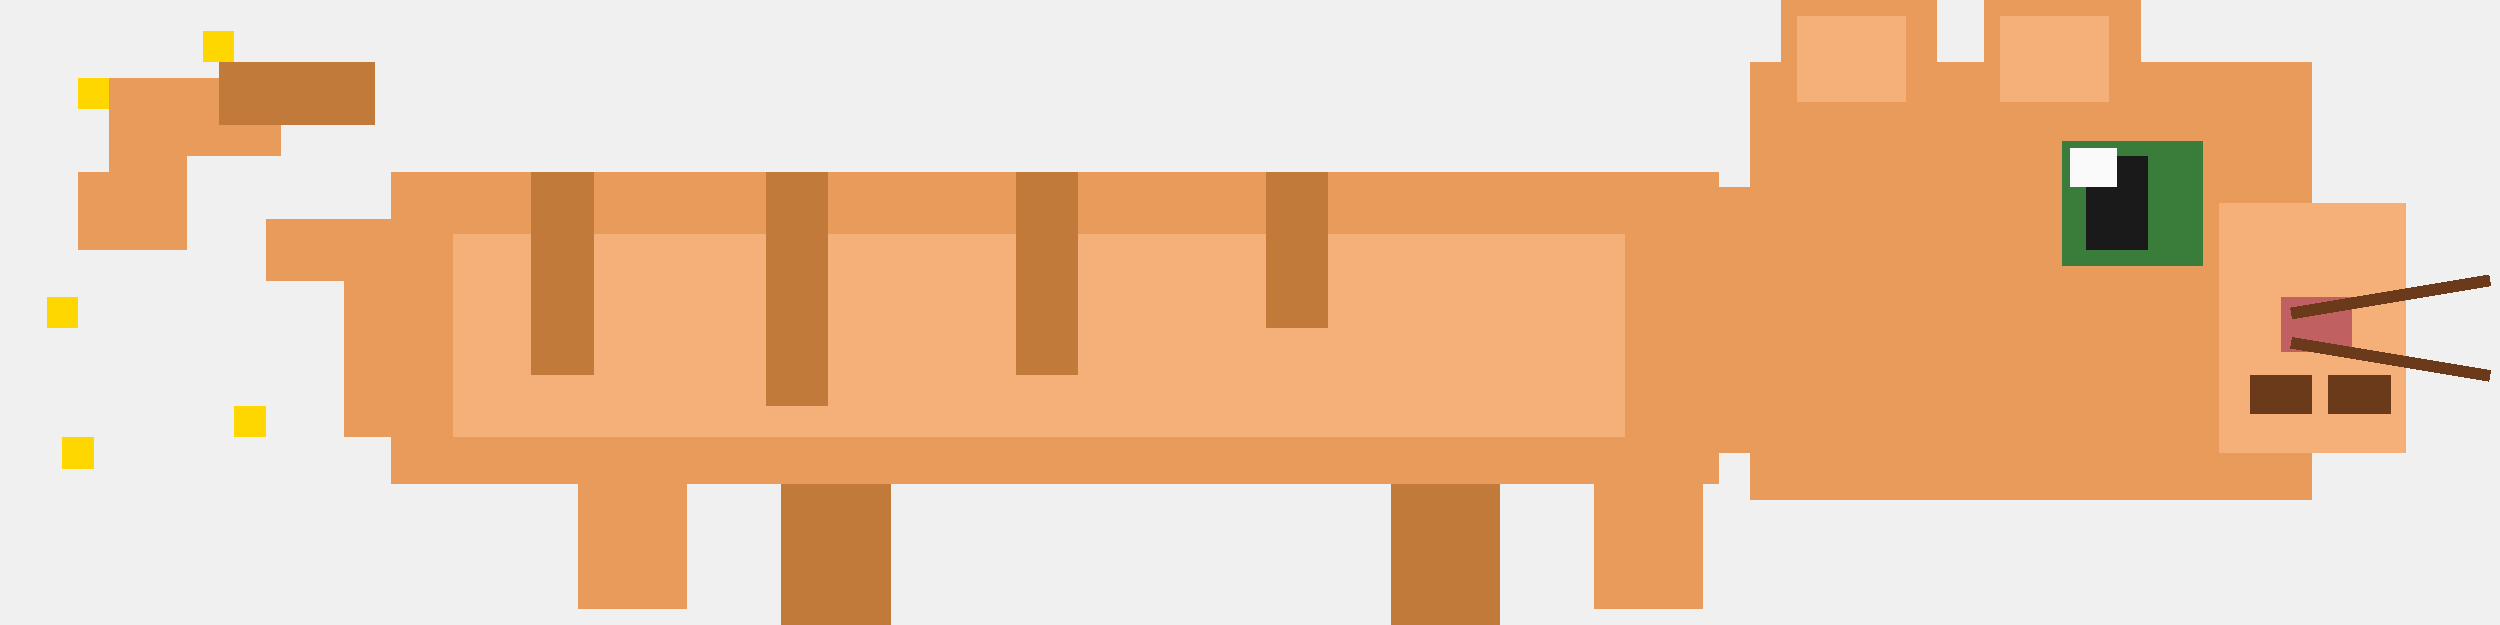
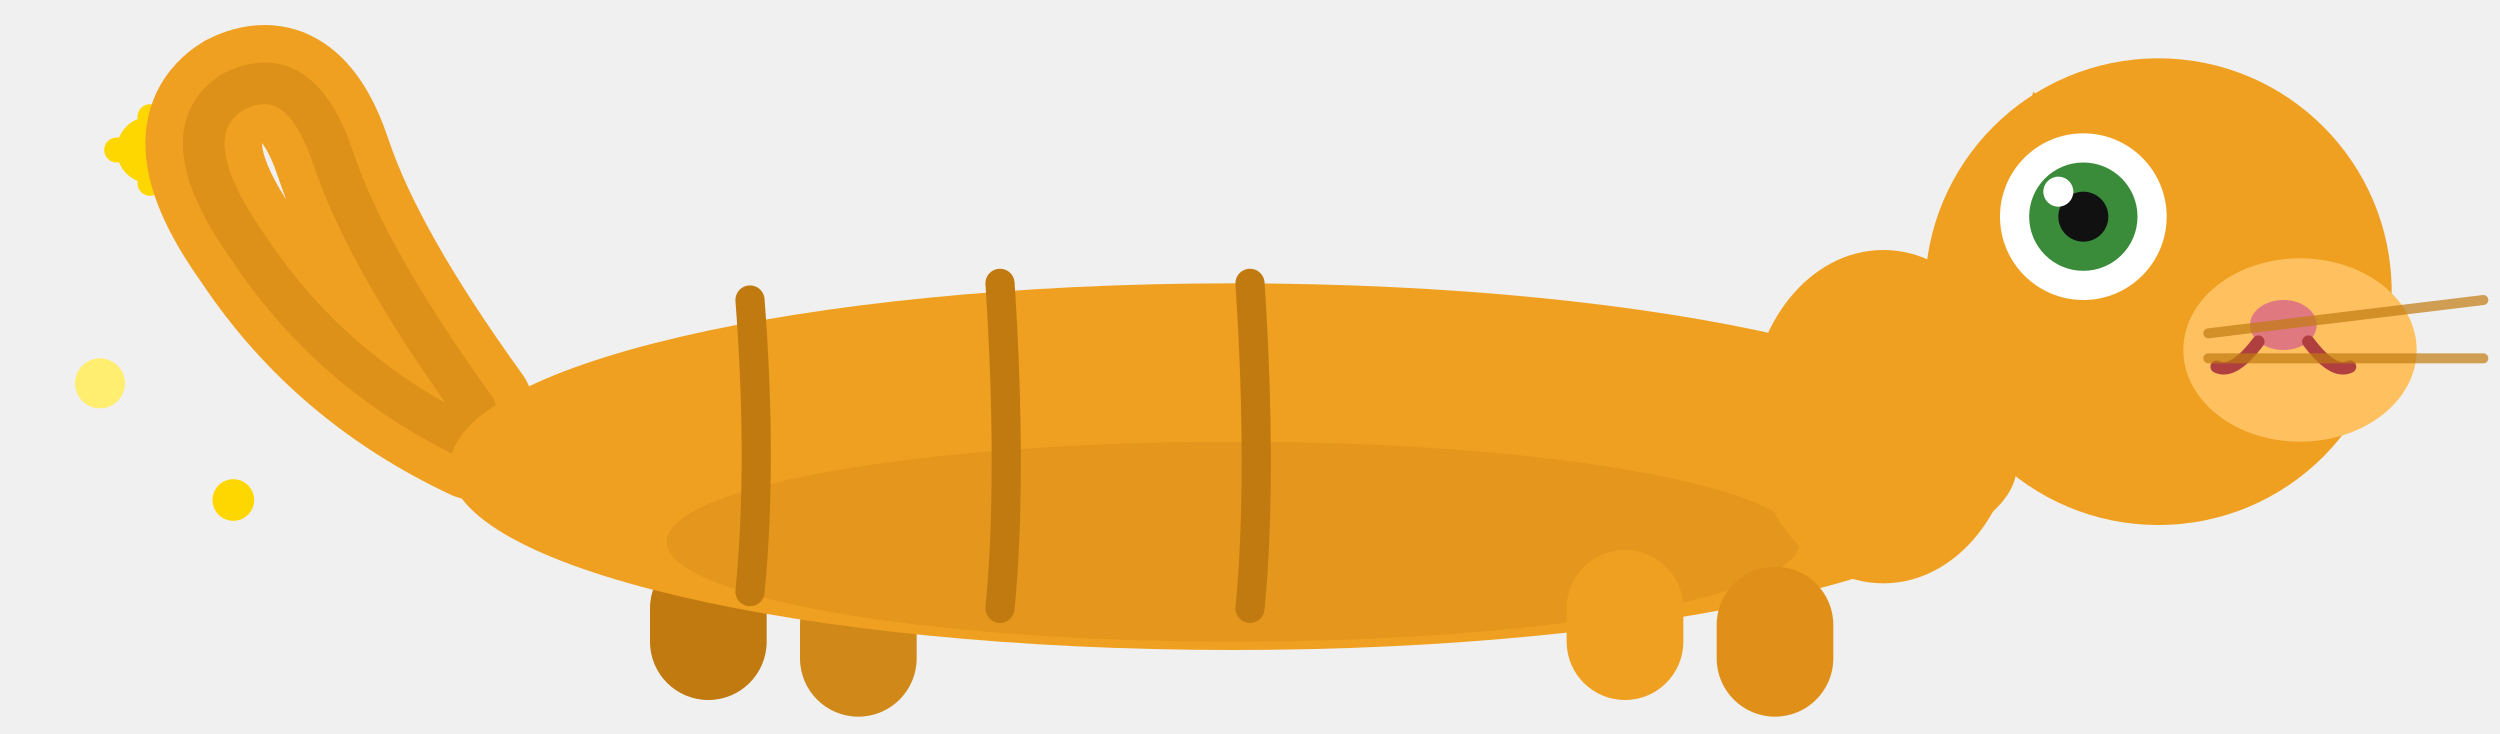
- <svg xmlns="http://www.w3.org/2000/svg" viewBox="0 0 320 80" width="320" height="80" shape-rendering="crispEdges" role="img" aria-label="orange pixel-art nyan-style cat floating without background">
-   <g>
-     <animateTransform attributeName="transform" type="translate" values="0,0; 0,-4; 0,0" calcMode="spline" keySplines="0.42 0 0.58 1; 0.42 0 0.58 1" keyTimes="0;0.5;1" dur="2.2s" repeatCount="indefinite" />
-     <rect x="10" y="22" width="14" height="10" fill="#e89b5a" />
-     <rect x="14" y="14" width="10" height="14" fill="#e89b5a" />
-     <rect x="14" y="10" width="22" height="10" fill="#e89b5a" />
-     <rect x="28" y="8" width="20" height="8" fill="#c27a3a" />
-     <rect x="34" y="28" width="22" height="8" fill="#e89b5a" />
-     <rect x="10" y="10" width="4" height="4" fill="#ffd700" />
-     <rect x="26" y="4" width="4" height="4" fill="#ffd700" />
-     <rect x="6" y="38" width="4" height="4" fill="#ffd700" />
-     <rect x="30" y="52" width="4" height="4" fill="#ffd700">
-       <animate attributeName="opacity" values="1;0;1" dur="1.1s" repeatCount="indefinite" />
-     </rect>
-     <rect x="8" y="56" width="4" height="4" fill="#ffd700">
-       <animate attributeName="opacity" values="0;1;0" dur="1.1s" repeatCount="indefinite" />
-     </rect>
-     <rect x="50" y="22" width="170" height="40" fill="#e89b5a" />
-     <rect x="44" y="28" width="12" height="28" fill="#e89b5a" />
-     <rect x="58" y="30" width="150" height="26" fill="#f4b078" />
-     <rect x="215" y="24" width="16" height="34" fill="#e89b5a" />
-     <rect x="68" y="22" width="8" height="26" fill="#c27a3a" />
-     <rect x="98" y="22" width="8" height="30" fill="#c27a3a" />
-     <rect x="130" y="22" width="8" height="26" fill="#c27a3a" />
-     <rect x="162" y="22" width="8" height="20" fill="#c27a3a" />
-     <rect x="224" y="8" width="72" height="56" fill="#e89b5a" />
-     <rect x="284" y="26" width="24" height="32" fill="#f4b078" />
-     <rect x="228" y="0" width="20" height="16" fill="#e89b5a" />
-     <rect x="230" y="2" width="14" height="11" fill="#f4b078" />
-     <rect x="254" y="0" width="20" height="16" fill="#e89b5a" />
-     <rect x="256" y="2" width="14" height="11" fill="#f4b078" />
-     <rect x="264" y="18" width="18" height="16" fill="#fafafa" />
-     <rect x="264" y="18" width="18" height="16" fill="#3a7c3a">
-       <animate attributeName="height" values="16;16;16;0;16" calcMode="spline" keySplines="0.42 0 0.58 1; 0.42 0 0.58 1; 0.12 0 0.39 0; 0.61 1 0.88 1" keyTimes="0;0.82;0.9;0.93;1" dur="4s" repeatCount="indefinite" />
-       <animate attributeName="y" values="18;18;18;26;18" calcMode="spline" keySplines="0.42 0 0.58 1; 0.42 0 0.58 1; 0.12 0 0.39 0; 0.61 1 0.88 1" keyTimes="0;0.82;0.9;0.93;1" dur="4s" repeatCount="indefinite" />
-     </rect>
-     <rect x="267" y="20" width="8" height="12" fill="#1a1a1a">
-       <animate attributeName="height" values="12;12;12;0;12" calcMode="spline" keySplines="0.42 0 0.58 1; 0.42 0 0.58 1; 0.12 0 0.39 0; 0.61 1 0.88 1" keyTimes="0;0.82;0.9;0.93;1" dur="4s" repeatCount="indefinite" />
-       <animate attributeName="y" values="20;20;20;26;20" calcMode="spline" keySplines="0.42 0 0.58 1; 0.42 0 0.58 1; 0.12 0 0.39 0; 0.61 1 0.88 1" keyTimes="0;0.82;0.9;0.93;1" dur="4s" repeatCount="indefinite" />
-     </rect>
-     <rect x="265" y="19" width="6" height="5" fill="#fafafa" />
-     <rect x="292" y="38" width="9" height="7" fill="#c06060" />
-     <rect x="288" y="48" width="8" height="5" fill="#6b3a1a" />
-     <rect x="298" y="48" width="8" height="5" fill="#6b3a1a" />
-     <g stroke="#6b3a1a" stroke-width="1.5" stroke-linecap="square" fill="none">
-       <line x1="294" y1="40" x2="318" y2="36" />
-       <line x1="294" y1="44" x2="318" y2="48" />
+ <svg xmlns="http://www.w3.org/2000/svg" viewBox="0 0 300 88" width="300" height="88" role="img" aria-label="orange cat floating with sparkles">
+   <style>
+ .g{animation:float 2s ease-in-out infinite}
+ .ld{animation:dangle 2s ease-in-out infinite}
+ .tw{animation:wag 2s ease-in-out infinite;transform-box:fill-box;transform-origin:90% 85%}
+ .bl{animation:bl 4s ease-in-out infinite;transform-box:fill-box;transform-origin:50% 50%}
+ .sp{animation:sparkle 1.4s ease-in-out infinite;transform-box:fill-box;transform-origin:50% 50%}
+ .sp2{animation:sparkle 1.4s ease-in-out infinite .7s;transform-box:fill-box;transform-origin:50% 50%}
+ @keyframes float{0%,100%{transform:translateY(0)}50%{transform:translateY(-6px)}}
+ @keyframes dangle{0%,100%{transform:translateY(4px)}50%{transform:translateY(-4px)}}
+ @keyframes wag{0%,100%{transform:rotate(-5deg)}50%{transform:rotate(20deg)}}
+ @keyframes bl{0%,87%,100%{transform:scaleY(1)}91%{transform:scaleY(.05)}}
+ @keyframes sparkle{0%,100%{transform:scale(1);opacity:.9}50%{transform:scale(.3);opacity:.2}}
+ </style>
+   <g class="g">
+     <g class="sp">
+       <circle cx="18" cy="18" r="4" fill="#ffd700" />
+       <circle cx="18" cy="14" r="1.5" fill="#ffd700" />
+       <circle cx="18" cy="22" r="1.5" fill="#ffd700" />
+       <circle cx="14" cy="18" r="1.5" fill="#ffd700" />
+       <circle cx="22" cy="18" r="1.5" fill="#ffd700" />
    </g>
-     <rect x="74" y="60" width="14" height="18" fill="#e89b5a">
-       <animate attributeName="y" values="60;64;60" calcMode="spline" keySplines="0.42 0 0.58 1; 0.42 0 0.58 1" keyTimes="0;0.5;1" dur="2.2s" repeatCount="indefinite" />
-     </rect>
-     <rect x="100" y="62" width="14" height="18" fill="#c27a3a">
-       <animate attributeName="y" values="62;58;62" calcMode="spline" keySplines="0.42 0 0.58 1; 0.42 0 0.58 1" keyTimes="0;0.5;1" dur="2.2s" repeatCount="indefinite" />
-     </rect>
-     <rect x="178" y="62" width="14" height="18" fill="#c27a3a">
-       <animate attributeName="y" values="62;58;62" calcMode="spline" keySplines="0.42 0 0.58 1; 0.42 0 0.58 1" keyTimes="0;0.5;1" dur="2.2s" repeatCount="indefinite" />
-     </rect>
-     <rect x="204" y="60" width="14" height="18" fill="#e89b5a">
-       <animate attributeName="y" values="60;64;60" calcMode="spline" keySplines="0.42 0 0.58 1; 0.42 0 0.58 1" keyTimes="0;0.5;1" dur="2.2s" repeatCount="indefinite" />
-     </rect>
+     <g class="sp2">
+       <circle cx="36" cy="8" r="3.5" fill="#ffd700" />
+       <circle cx="36" cy="5" r="1.2" fill="#ffd700" />
+       <circle cx="36" cy="11" r="1.2" fill="#ffd700" />
+       <circle cx="33" cy="8" r="1.2" fill="#ffd700" />
+       <circle cx="39" cy="8" r="1.2" fill="#ffd700" />
+     </g>
+     <g class="sp">
+       <circle cx="12" cy="46" r="3" fill="#ffee70" />
+     </g>
+     <g class="sp2">
+       <circle cx="28" cy="60" r="2.5" fill="#ffd700" />
+     </g>
+     <g class="tw">
+       <path d="M57,53 Q40,45 30,30 Q20,16 28,11 Q36,7 40,19 Q44,31 57,49" stroke="#f0a020" stroke-width="14" fill="none" stroke-linecap="round" />
+       <path d="M57,53 Q40,45 30,30 Q20,16 28,11 Q36,7 40,19 Q44,31 57,49" stroke="#c07a10" stroke-width="5" fill="none" stroke-linecap="round" opacity=".4" />
+     </g>
+     <rect class="ld" x="78" y="66" width="14" height="18" rx="7" fill="#c07a10" />
+     <rect class="ld" x="96" y="68" width="14" height="18" rx="7" fill="#d08818" />
+     <ellipse cx="148" cy="56" rx="94" ry="22" fill="#f0a020" />
+     <ellipse cx="148" cy="65" rx="68" ry="12" fill="#c07a10" opacity=".25" />
+     <path d="M90,36 C91,49 91,61 90,71" stroke="#c07a10" stroke-width="3.5" fill="none" stroke-linecap="round" />
+     <path d="M120,34 C121,49 121,63 120,73" stroke="#c07a10" stroke-width="3.5" fill="none" stroke-linecap="round" />
+     <path d="M150,34 C151,49 151,63 150,73" stroke="#c07a10" stroke-width="3.5" fill="none" stroke-linecap="round" />
+     <rect class="ld" x="188" y="66" width="14" height="18" rx="7" fill="#f0a020" />
+     <rect class="ld" x="206" y="68" width="14" height="18" rx="7" fill="#e09018" />
+     <ellipse cx="226" cy="50" rx="16" ry="20" fill="#f0a020" />
+     <polygon points="238,32 244,11 261,29" fill="#f0a020" />
+     <polygon points="240,31 246,17 259,29" fill="#ffbe80" />
+     <polygon points="255,29 261,12 272,28" fill="#f0a020" />
+     <polygon points="257,29 262,18 270,28" fill="#ffbe80" />
+     <circle cx="259" cy="35" r="28" fill="#f0a020" />
+     <ellipse cx="276" cy="42" rx="14" ry="11" fill="#ffc060" />
+     <circle cx="250" cy="26" r="10" fill="white" />
+     <circle cx="250" cy="26" r="6.5" fill="#3a8c3a" class="bl" />
+     <circle cx="250" cy="26" r="3" fill="#111" class="bl" />
+     <circle cx="247" cy="23" r="1.8" fill="white" />
+     <ellipse cx="274" cy="39" rx="4" ry="3" fill="#e07880" />
+     <path d="M271,41 Q268,45 266,44" stroke="#b04040" stroke-width="1.5" fill="none" stroke-linecap="round" />
+     <path d="M277,41 Q280,45 282,44" stroke="#b04040" stroke-width="1.5" fill="none" stroke-linecap="round" />
+     <line x1="265" y1="40" x2="298" y2="36" stroke="#c07a10" stroke-width="1.2" stroke-linecap="round" opacity=".7" />
+     <line x1="265" y1="43" x2="298" y2="43" stroke="#c07a10" stroke-width="1.2" stroke-linecap="round" opacity=".7" />
  </g>
</svg>
